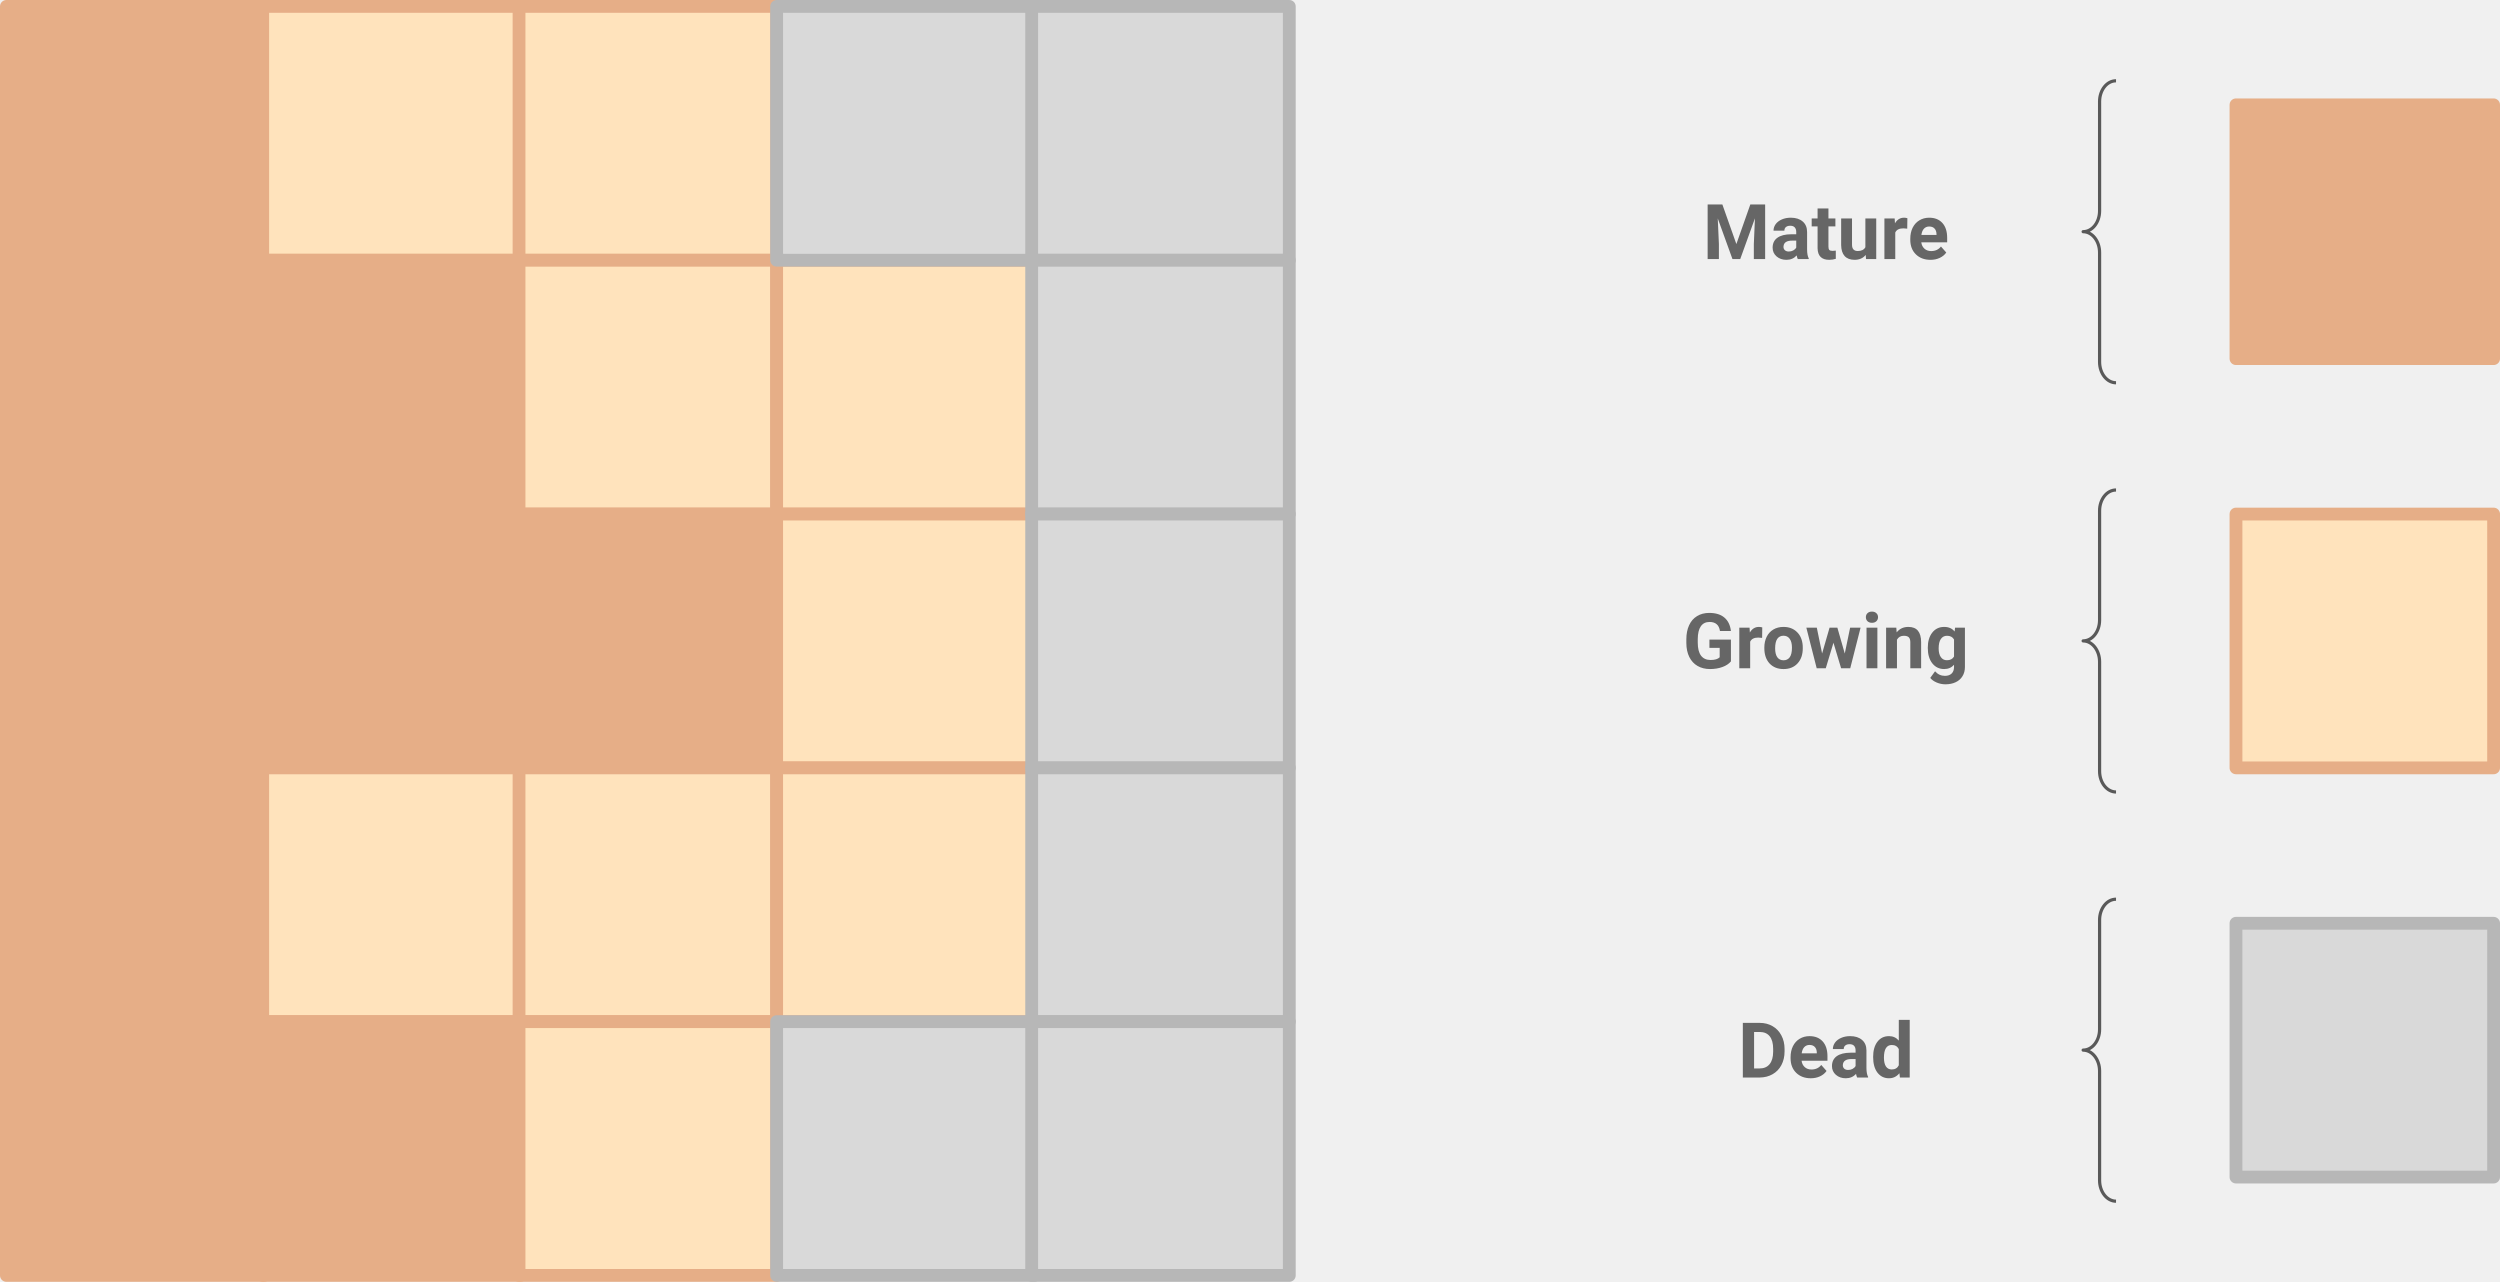
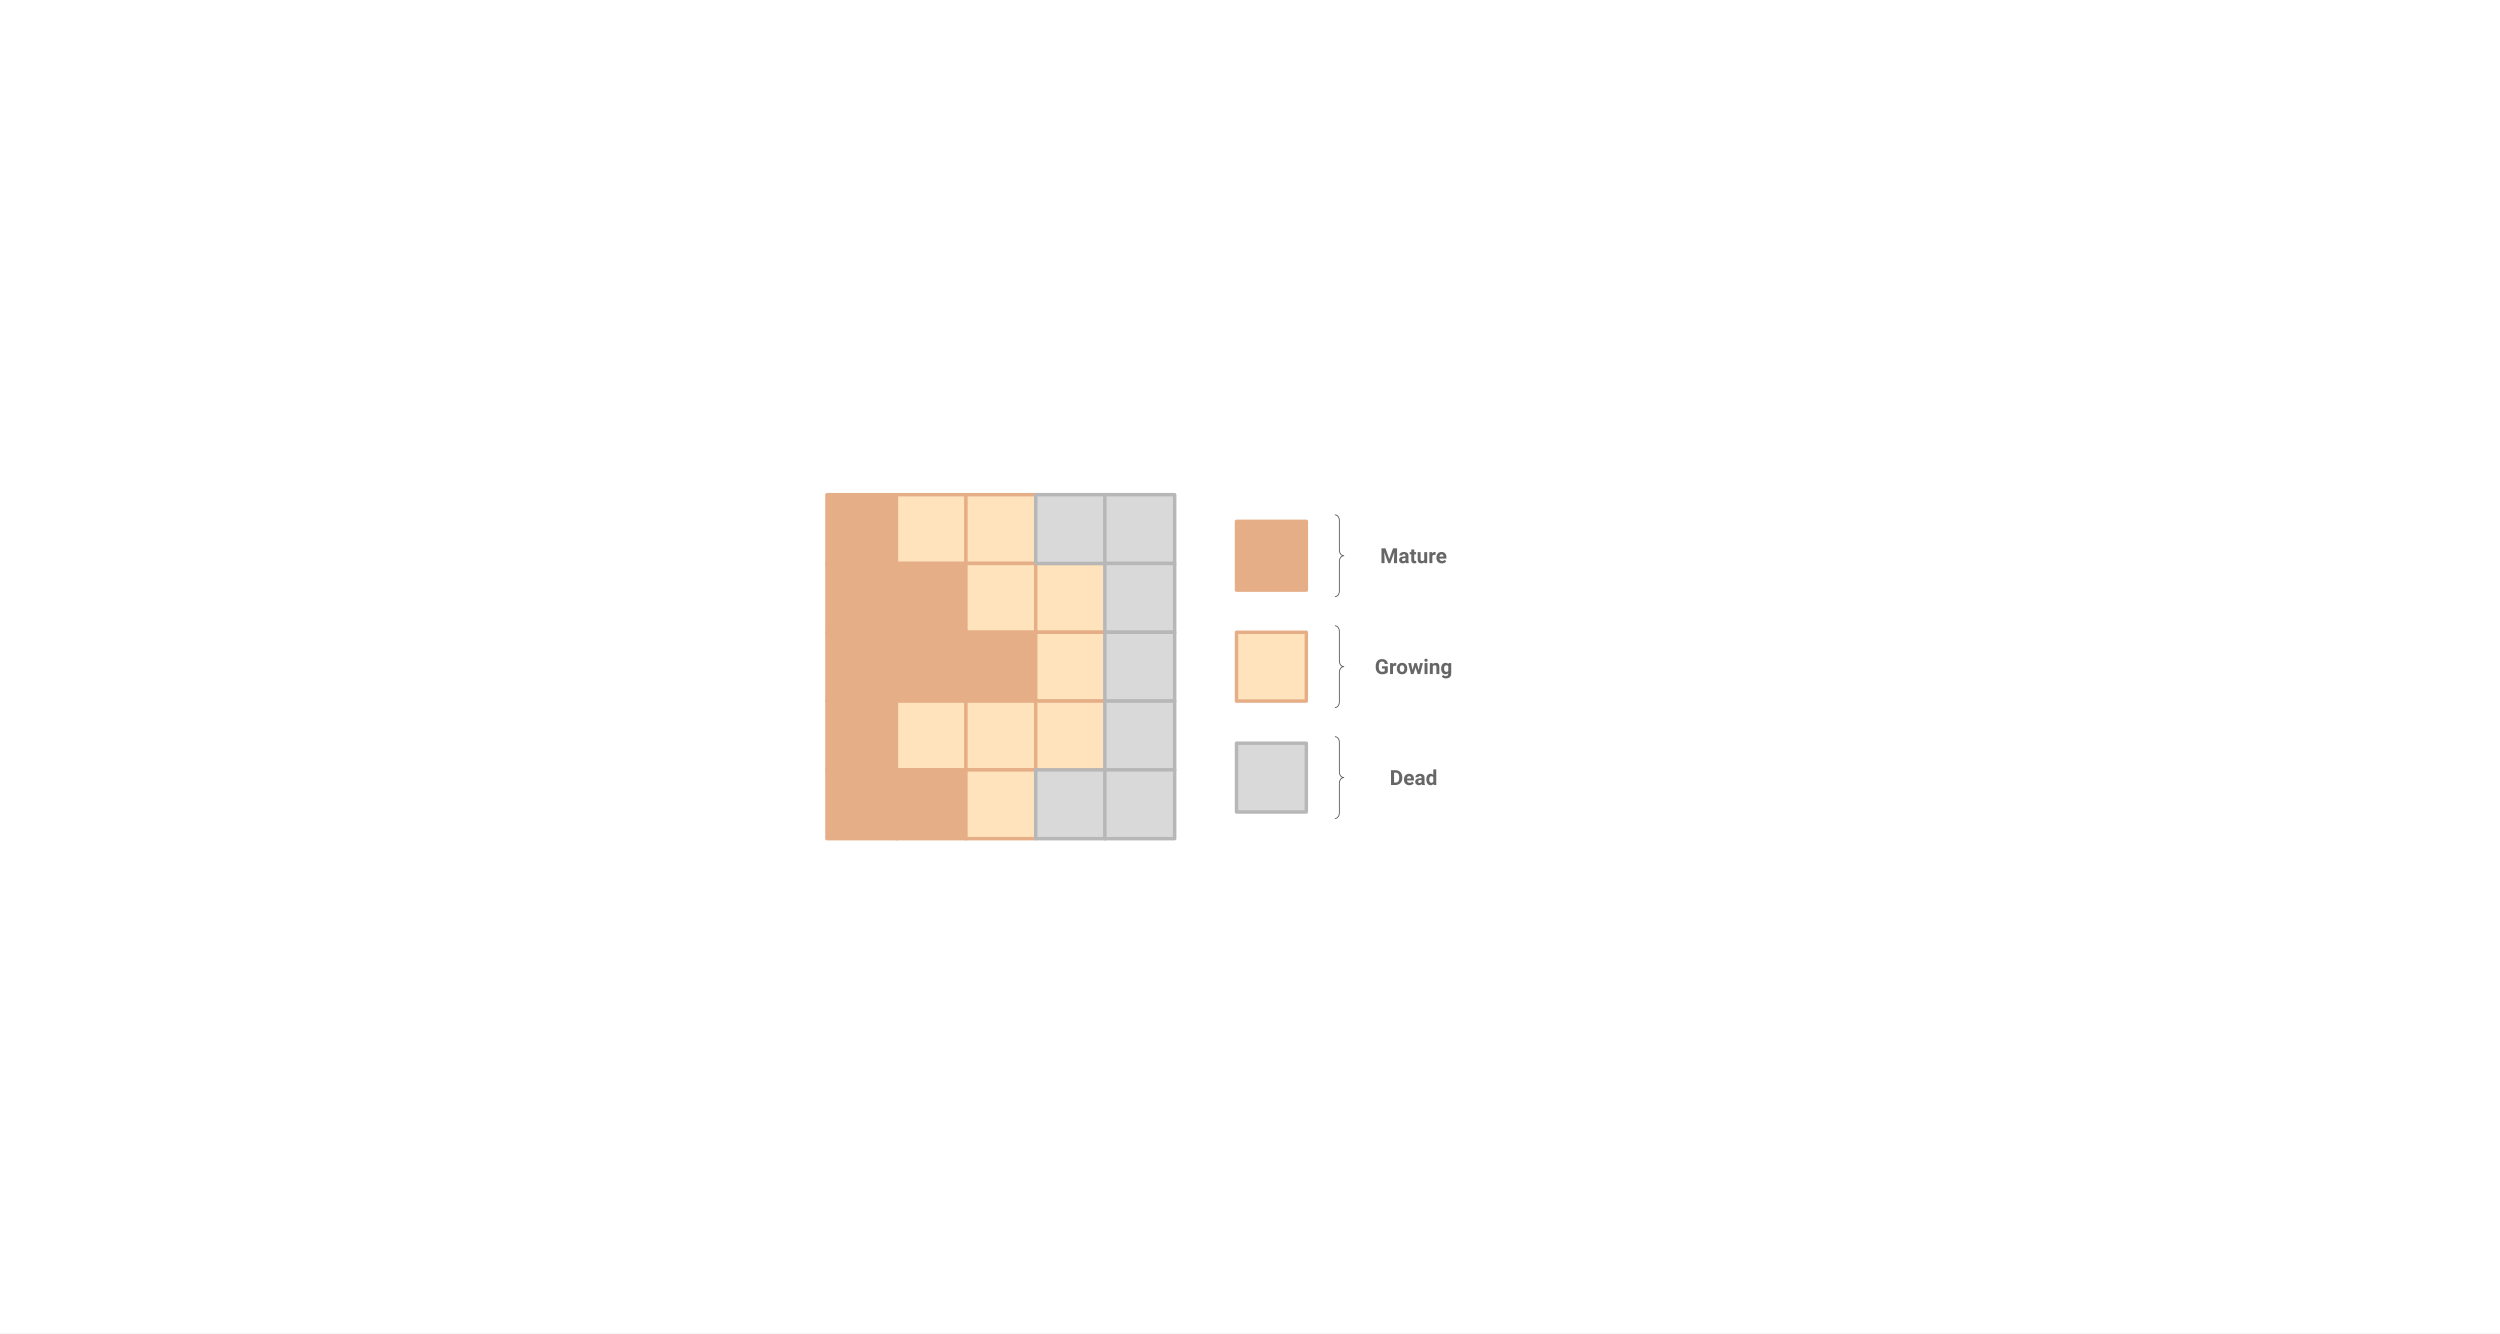
- <svg xmlns="http://www.w3.org/2000/svg" version="1.1" viewBox="0 0 780.639 400.257" stroke-miterlimit="10" id="svg151" width="780.639" height="400.257" style="fill:none;stroke:none;stroke-linecap:square;stroke-miterlimit:10">
-   <defs id="defs155" />
+ <svg xmlns="http://www.w3.org/2000/svg" version="1.1" viewBox="0.0 0.0 2880.0 1536.0" fill="none" stroke="none" stroke-linecap="square" stroke-miterlimit="10">
  <clipPath id="g6e326a5eaa_0_0.0">
-     <path d="M 0,0 H 2880 V 1536 H 0 Z" id="path2" style="clip-rule:nonzero" />
+     <path d="m0 0l2880.0 0l0 1536.0l-2880.0 0l0 -1536.0z" clip-rule="nonzero" />
  </clipPath>
-   <g clip-path="url(#g6e326a5eaa_0_0.0)" id="g149" transform="translate(-950.6353,-567.871)">
-     <path d="m 952.635,569.871 h 80.441 v 79.244 h -80.441 z" id="path7" style="fill:#e6ae87;fill-rule:evenodd" />
-     <path d="m 952.635,569.871 h 80.441 v 79.244 h -80.441 z" id="path9" style="fill-rule:evenodd;stroke:#e6ae87;stroke-width:4;stroke-linecap:butt;stroke-linejoin:round" />
-     <path d="m 1032.671,569.871 h 80.441 v 79.244 h -80.441 z" id="path11" style="fill:#ffe3bc;fill-rule:evenodd" />
-     <path d="m 1032.671,569.871 h 80.441 v 79.244 h -80.441 z" id="path13" style="fill-rule:evenodd;stroke:#e6ae87;stroke-width:4;stroke-linecap:butt;stroke-linejoin:round" />
-     <path d="m 1112.708,569.871 h 80.441 v 79.244 h -80.441 z" id="path15" style="fill:#ffe3bc;fill-rule:evenodd" />
-     <path d="m 1112.708,569.871 h 80.441 v 79.244 h -80.441 z" id="path17" style="fill-rule:evenodd;stroke:#e6ae87;stroke-width:4;stroke-linecap:butt;stroke-linejoin:round" />
-     <path d="m 1611.375,687.395 c -2.835,-0.009 -5.134,-2.925 -5.134,-6.514 v -34.153 c 0,-3.589 -2.299,-6.505 -5.134,-6.514 v 0 c 2.835,0.009 5.134,-2.894 5.134,-6.483 v -34.153 0 c 0,-3.589 2.299,-6.491 5.134,-6.482 z" id="path19" style="fill:#000000;fill-opacity:0;fill-rule:evenodd" />
-     <path d="m 1611.375,687.395 c -2.835,-0.009 -5.134,-2.925 -5.134,-6.514 v -34.153 c 0,-3.589 -2.299,-6.505 -5.134,-6.514 v 0 c 2.835,0.009 5.134,-2.894 5.134,-6.483 v -34.153 0 c 0,-3.589 2.299,-6.491 5.134,-6.482" id="path21" style="fill:#000000;fill-opacity:0;fill-rule:evenodd" />
-     <path d="m 1611.375,687.395 c -2.835,-0.009 -5.134,-2.925 -5.134,-6.514 v -34.153 c 0,-3.589 -2.299,-6.505 -5.134,-6.514 v 0 c 2.835,0.009 5.134,-2.894 5.134,-6.483 v -34.153 0 c 0,-3.589 2.299,-6.491 5.134,-6.482" id="path23" style="fill-rule:evenodd;stroke:#595959;stroke-width:1;stroke-linecap:butt;stroke-linejoin:round" />
-     <path d="m 1440.478,617.018 h 160.63 v 46.425 h -160.63 z" id="path25" style="fill:#000000;fill-opacity:0;fill-rule:evenodd" />
-     <path d="m 1488.451,631.708 4.375,12.375 4.359,-12.375 h 4.625 v 17.062 h -3.531 v -4.672 l 0.344,-8.047 -4.594,12.719 h -2.422 l -4.594,-12.703 0.359,8.031 v 4.672 h -3.516 v -17.062 z m 23.555,17.062 q -0.234,-0.453 -0.344,-1.141 -1.234,1.375 -3.203,1.375 -1.859,0 -3.094,-1.078 -1.219,-1.078 -1.219,-2.719 0,-2.016 1.484,-3.094 1.5,-1.078 4.328,-1.094 h 1.562 v -0.719 q 0,-0.891 -0.453,-1.406 -0.453,-0.531 -1.422,-0.531 -0.859,0 -1.344,0.406 -0.484,0.406 -0.484,1.125 h -3.391 q 0,-1.094 0.672,-2.031 0.688,-0.938 1.922,-1.469 1.25,-0.547 2.797,-0.547 2.344,0 3.719,1.188 1.375,1.172 1.375,3.312 v 5.484 q 0.016,1.812 0.516,2.734 v 0.203 z m -2.812,-2.359 q 0.75,0 1.375,-0.328 0.641,-0.344 0.953,-0.906 v -2.172 h -1.266 q -2.547,0 -2.703,1.75 l -0.016,0.203 q 0,0.641 0.438,1.047 0.453,0.406 1.219,0.406 z m 12.383,-13.438 v 3.109 h 2.172 v 2.484 h -2.172 v 6.328 q 0,0.703 0.266,1.016 0.266,0.297 1.031,0.297 0.562,0 1,-0.078 v 2.562 q -1,0.312 -2.047,0.312 -3.562,0 -3.641,-3.594 v -6.844 h -1.844 v -2.484 h 1.844 v -3.109 z m 11.641,14.5 q -1.25,1.531 -3.469,1.531 -2.031,0 -3.109,-1.172 -1.062,-1.172 -1.094,-3.438 v -8.312 h 3.391 v 8.203 q 0,1.969 1.797,1.969 1.734,0 2.375,-1.188 v -8.984 h 3.391 v 12.688 h -3.188 z m 12.961,-8.203 q -0.688,-0.094 -1.219,-0.094 -1.922,0 -2.516,1.297 v 8.297 h -3.391 v -12.688 h 3.203 l 0.094,1.516 q 1.016,-1.75 2.828,-1.75 0.562,0 1.047,0.156 z m 7.25,9.734 q -2.797,0 -4.547,-1.703 -1.75,-1.719 -1.75,-4.562 v -0.328 q 0,-1.922 0.734,-3.422 0.75,-1.5 2.094,-2.312 1.359,-0.828 3.094,-0.828 2.594,0 4.094,1.641 1.5,1.641 1.5,4.656 v 1.391 h -8.078 q 0.156,1.234 0.984,1.984 0.828,0.75 2.094,0.75 1.953,0 3.062,-1.422 l 1.656,1.875 q -0.75,1.078 -2.062,1.688 -1.297,0.594 -2.875,0.594 z m -0.391,-10.406 q -1,0 -1.641,0.688 -0.625,0.672 -0.797,1.938 h 4.719 v -0.266 q -0.031,-1.125 -0.625,-1.734 -0.578,-0.625 -1.656,-0.625 z" id="path27" style="fill:#666666;fill-rule:nonzero" />
-     <path d="m 952.635,649.13 h 80.441 v 79.244 h -80.441 z" id="path29" style="fill:#e6ae87;fill-rule:evenodd" />
-     <path d="m 952.635,649.13 h 80.441 v 79.244 h -80.441 z" id="path31" style="fill-rule:evenodd;stroke:#e6ae87;stroke-width:4;stroke-linecap:butt;stroke-linejoin:round" />
-     <path d="m 1032.671,649.13 h 80.441 v 79.244 h -80.441 z" id="path33" style="fill:#e6ae87;fill-rule:evenodd" />
-     <path d="m 1032.671,649.13 h 80.441 v 79.244 h -80.441 z" id="path35" style="fill-rule:evenodd;stroke:#e6ae87;stroke-width:4;stroke-linecap:butt;stroke-linejoin:round" />
-     <path d="m 1112.708,649.13 h 80.441 v 79.244 h -80.441 z" id="path37" style="fill:#ffe3bc;fill-rule:evenodd" />
-     <path d="m 1112.708,649.13 h 80.441 v 79.244 h -80.441 z" id="path39" style="fill-rule:evenodd;stroke:#e6ae87;stroke-width:4;stroke-linecap:butt;stroke-linejoin:round" />
-     <path d="m 952.635,728.389 h 80.441 v 79.244 h -80.441 z" id="path41" style="fill:#e6ae87;fill-rule:evenodd" />
-     <path d="m 952.635,728.389 h 80.441 v 79.244 h -80.441 z" id="path43" style="fill-rule:evenodd;stroke:#e6ae87;stroke-width:4;stroke-linecap:butt;stroke-linejoin:round" />
-     <path d="m 1032.671,728.389 h 80.441 v 79.244 h -80.441 z" id="path45" style="fill:#e6ae87;fill-rule:evenodd" />
-     <path d="m 1032.671,728.389 h 80.441 v 79.244 h -80.441 z" id="path47" style="fill-rule:evenodd;stroke:#e6ae87;stroke-width:4;stroke-linecap:butt;stroke-linejoin:round" />
-     <path d="m 1112.708,728.389 h 80.441 v 79.244 h -80.441 z" id="path49" style="fill:#e6ae87;fill-rule:evenodd" />
-     <path d="m 1112.708,728.389 h 80.441 v 79.244 h -80.441 z" id="path51" style="fill-rule:evenodd;stroke:#e6ae87;stroke-width:4;stroke-linecap:butt;stroke-linejoin:round" />
-     <path d="m 1193.149,649.131 h 80.441 v 79.244 h -80.441 z" id="path53" style="fill:#ffe3bc;fill-rule:evenodd" />
-     <path d="m 1193.149,649.131 h 80.441 v 79.244 h -80.441 z" id="path55" style="fill-rule:evenodd;stroke:#e6ae87;stroke-width:4;stroke-linecap:butt;stroke-linejoin:round" />
-     <path d="m 1193.149,728.39 h 80.441 v 79.244 h -80.441 z" id="path57" style="fill:#ffe3bc;fill-rule:evenodd" />
-     <path d="m 1193.149,728.39 h 80.441 v 79.244 h -80.441 z" id="path59" style="fill-rule:evenodd;stroke:#e6ae87;stroke-width:4;stroke-linecap:butt;stroke-linejoin:round" />
-     <path d="m 952.635,807.633 h 80.441 v 79.244 h -80.441 z" id="path61" style="fill:#e6ae87;fill-rule:evenodd" />
-     <path d="m 952.635,807.633 h 80.441 v 79.244 h -80.441 z" id="path63" style="fill-rule:evenodd;stroke:#e6ae87;stroke-width:4;stroke-linecap:butt;stroke-linejoin:round" />
-     <path d="m 1032.671,807.633 h 80.441 v 79.244 h -80.441 z" id="path65" style="fill:#ffe3bc;fill-rule:evenodd" />
-     <path d="m 1032.671,807.633 h 80.441 v 79.244 h -80.441 z" id="path67" style="fill-rule:evenodd;stroke:#e6ae87;stroke-width:4;stroke-linecap:butt;stroke-linejoin:round" />
-     <path d="m 1112.708,807.633 h 80.441 v 79.244 h -80.441 z" id="path69" style="fill:#ffe3bc;fill-rule:evenodd" />
-     <path d="m 1112.708,807.633 h 80.441 v 79.244 h -80.441 z" id="path71" style="fill-rule:evenodd;stroke:#e6ae87;stroke-width:4;stroke-linecap:butt;stroke-linejoin:round" />
-     <path d="m 1193.149,807.634 h 80.441 v 79.244 h -80.441 z" id="path73" style="fill:#ffe3bc;fill-rule:evenodd" />
-     <path d="m 1193.149,807.634 h 80.441 v 79.244 h -80.441 z" id="path75" style="fill-rule:evenodd;stroke:#e6ae87;stroke-width:4;stroke-linecap:butt;stroke-linejoin:round" />
-     <path d="m 952.635,886.882 h 80.441 v 79.244 h -80.441 z" id="path77" style="fill:#e6ae87;fill-rule:evenodd" />
-     <path d="m 952.635,886.882 h 80.441 v 79.244 h -80.441 z" id="path79" style="fill-rule:evenodd;stroke:#e6ae87;stroke-width:4;stroke-linecap:butt;stroke-linejoin:round" />
-     <path d="m 1032.671,886.882 h 80.441 v 79.244 h -80.441 z" id="path81" style="fill:#e6ae87;fill-rule:evenodd" />
-     <path d="m 1032.671,886.882 h 80.441 v 79.244 h -80.441 z" id="path83" style="fill-rule:evenodd;stroke:#e6ae87;stroke-width:4;stroke-linecap:butt;stroke-linejoin:round" />
-     <path d="m 1112.708,886.882 h 80.441 v 79.244 h -80.441 z" id="path85" style="fill:#ffe3bc;fill-rule:evenodd" />
-     <path d="m 1112.708,886.882 h 80.441 v 79.244 h -80.441 z" id="path87" style="fill-rule:evenodd;stroke:#e6ae87;stroke-width:4;stroke-linecap:butt;stroke-linejoin:round" />
-     <path d="m 1611.375,815.176 c -2.835,-0.009 -5.134,-2.925 -5.134,-6.514 v -34.153 c 0,-3.589 -2.299,-6.505 -5.134,-6.514 v 0 c 2.835,0.009 5.134,-2.894 5.134,-6.483 v -34.153 0 c 0,-3.589 2.299,-6.491 5.134,-6.482 z" id="path89" style="fill:#000000;fill-opacity:0;fill-rule:evenodd" />
-     <path d="m 1611.375,815.176 c -2.835,-0.009 -5.134,-2.925 -5.134,-6.514 v -34.153 c 0,-3.589 -2.299,-6.505 -5.134,-6.514 v 0 c 2.835,0.009 5.134,-2.894 5.134,-6.483 v -34.153 0 c 0,-3.589 2.299,-6.491 5.134,-6.482" id="path91" style="fill:#000000;fill-opacity:0;fill-rule:evenodd" />
-     <path d="m 1611.375,815.176 c -2.835,-0.009 -5.134,-2.925 -5.134,-6.514 v -34.153 c 0,-3.589 -2.299,-6.505 -5.134,-6.514 v 0 c 2.835,0.009 5.134,-2.894 5.134,-6.483 v -34.153 0 c 0,-3.589 2.299,-6.491 5.134,-6.482" id="path93" style="fill-rule:evenodd;stroke:#595959;stroke-width:1;stroke-linecap:butt;stroke-linejoin:round" />
-     <path d="m 1440.478,744.798 h 160.63 v 46.425 h -160.63 z" id="path95" style="fill:#000000;fill-opacity:0;fill-rule:evenodd" />
-     <path d="m 1491.129,774.395 q -0.953,1.141 -2.688,1.766 -1.734,0.625 -3.844,0.625 -2.219,0 -3.891,-0.969 -1.672,-0.969 -2.578,-2.797 -0.906,-1.844 -0.922,-4.328 v -1.172 q 0,-2.547 0.859,-4.406 0.859,-1.875 2.484,-2.859 1.625,-1 3.797,-1 3.031,0 4.734,1.453 1.719,1.438 2.047,4.203 h -3.422 q -0.234,-1.469 -1.047,-2.141 -0.797,-0.688 -2.203,-0.688 -1.797,0 -2.734,1.359 -0.938,1.344 -0.953,4 v 1.094 q 0,2.688 1.016,4.062 1.031,1.359 3,1.359 1.984,0 2.828,-0.844 v -2.938 h -3.203 v -2.594 h 6.719 z m 9.738,-7.344 q -0.688,-0.094 -1.219,-0.094 -1.922,0 -2.516,1.297 v 8.297 h -3.391 v -12.688 h 3.203 l 0.094,1.516 q 1.016,-1.75 2.828,-1.75 0.562,0 1.047,0.156 z m 0.691,3.047 q 0,-1.891 0.719,-3.359 0.734,-1.484 2.094,-2.297 1.359,-0.812 3.172,-0.812 2.562,0 4.188,1.578 1.625,1.562 1.812,4.266 l 0.016,0.859 q 0,2.922 -1.625,4.688 -1.625,1.766 -4.375,1.766 -2.734,0 -4.375,-1.75 -1.625,-1.766 -1.625,-4.797 z m 3.375,0.234 q 0,1.812 0.672,2.766 0.688,0.953 1.953,0.953 1.234,0 1.922,-0.938 0.703,-0.953 0.703,-3.016 0,-1.781 -0.703,-2.75 -0.688,-0.969 -1.938,-0.969 -1.25,0 -1.938,0.969 -0.672,0.969 -0.672,2.984 z m 21.742,1.609 1.672,-8.078 h 3.266 l -3.234,12.688 h -2.844 l -2.391,-7.984 -2.406,7.984 h -2.828 l -3.234,-12.688 h 3.266 l 1.656,8.062 2.328,-8.062 h 2.438 z m 10.184,4.609 h -3.391 v -12.688 h 3.391 z m -3.594,-15.969 q 0,-0.75 0.5,-1.234 0.516,-0.5 1.391,-0.5 0.875,0 1.391,0.5 0.516,0.484 0.516,1.234 0,0.781 -0.531,1.281 -0.516,0.484 -1.375,0.484 -0.844,0 -1.375,-0.484 -0.516,-0.5 -0.516,-1.281 z m 9.504,3.281 0.109,1.469 q 1.359,-1.703 3.641,-1.703 2.016,0 3,1.188 0.984,1.188 1,3.547 v 8.188 h -3.375 v -8.109 q 0,-1.078 -0.469,-1.562 -0.469,-0.484 -1.562,-0.484 -1.438,0 -2.141,1.219 v 8.938 h -3.391 v -12.688 z m 9.832,6.25 q 0,-2.922 1.391,-4.703 1.391,-1.781 3.734,-1.781 2.094,0 3.25,1.438 l 0.141,-1.203 h 3.078 v 12.266 q 0,1.672 -0.766,2.891 -0.75,1.234 -2.125,1.875 -1.375,0.656 -3.203,0.656 -1.406,0 -2.734,-0.562 -1.312,-0.562 -2,-1.438 l 1.5,-2.062 q 1.266,1.422 3.078,1.422 1.344,0 2.094,-0.719 0.75,-0.719 0.75,-2.047 v -0.688 q -1.172,1.328 -3.078,1.328 -2.281,0 -3.703,-1.781 -1.406,-1.797 -1.406,-4.75 z m 3.391,0.25 q 0,1.719 0.688,2.703 0.688,0.969 1.891,0.969 1.547,0 2.219,-1.156 v -5.328 q -0.672,-1.156 -2.188,-1.156 -1.219,0 -1.922,1 -0.688,0.984 -0.688,2.969 z" id="path97" style="fill:#666666;fill-rule:nonzero" />
-     <path d="m 1611.375,942.955 c -2.835,-0.009 -5.134,-2.925 -5.134,-6.514 v -34.153 c 0,-3.589 -2.299,-6.505 -5.134,-6.514 v 0 c 2.835,0.009 5.134,-2.894 5.134,-6.483 v -34.153 0 c 0,-3.589 2.299,-6.491 5.134,-6.482 z" id="path99" style="fill:#000000;fill-opacity:0;fill-rule:evenodd" />
-     <path d="m 1611.375,942.955 c -2.835,-0.009 -5.134,-2.925 -5.134,-6.514 v -34.153 c 0,-3.589 -2.299,-6.505 -5.134,-6.514 v 0 c 2.835,0.009 5.134,-2.894 5.134,-6.483 v -34.153 0 c 0,-3.589 2.299,-6.491 5.134,-6.482" id="path101" style="fill:#000000;fill-opacity:0;fill-rule:evenodd" />
-     <path d="m 1611.375,942.955 c -2.835,-0.009 -5.134,-2.925 -5.134,-6.514 v -34.153 c 0,-3.589 -2.299,-6.505 -5.134,-6.514 v 0 c 2.835,0.009 5.134,-2.894 5.134,-6.483 v -34.153 0 c 0,-3.589 2.299,-6.491 5.134,-6.482" id="path103" style="fill-rule:evenodd;stroke:#595959;stroke-width:1;stroke-linecap:butt;stroke-linejoin:round" />
-     <path d="m 1440.478,872.578 h 160.63 v 46.425 h -160.63 z" id="path105" style="fill:#000000;fill-opacity:0;fill-rule:evenodd" />
-     <path d="m 1494.843,904.331 v -17.062 h 5.25 q 2.25,0 4.016,1.016 1.781,1.016 2.766,2.891 1,1.859 1,4.234 v 0.781 q 0,2.391 -0.984,4.25 -0.969,1.844 -2.75,2.859 -1.781,1.016 -4.016,1.031 z m 3.516,-14.219 v 11.391 h 1.688 q 2.062,0 3.156,-1.344 1.094,-1.344 1.109,-3.859 v -0.906 q 0,-2.594 -1.078,-3.938 -1.078,-1.344 -3.141,-1.344 z m 17.691,14.453 q -2.797,0 -4.547,-1.703 -1.75,-1.719 -1.75,-4.562 v -0.328 q 0,-1.922 0.734,-3.422 0.75,-1.5 2.094,-2.312 1.359,-0.828 3.094,-0.828 2.594,0 4.094,1.641 1.5,1.641 1.5,4.656 v 1.391 h -8.078 q 0.156,1.234 0.984,1.984 0.828,0.75 2.094,0.75 1.953,0 3.062,-1.422 l 1.656,1.875 q -0.75,1.078 -2.062,1.688 -1.297,0.594 -2.875,0.594 z m -0.391,-10.406 q -1,0 -1.641,0.688 -0.625,0.672 -0.797,1.938 h 4.719 v -0.266 q -0.031,-1.125 -0.625,-1.734 -0.578,-0.625 -1.656,-0.625 z m 14.879,10.172 q -0.234,-0.453 -0.344,-1.141 -1.234,1.375 -3.203,1.375 -1.859,0 -3.094,-1.078 -1.219,-1.078 -1.219,-2.719 0,-2.016 1.484,-3.094 1.5,-1.078 4.328,-1.094 h 1.562 v -0.719 q 0,-0.891 -0.453,-1.406 -0.453,-0.531 -1.422,-0.531 -0.859,0 -1.344,0.406 -0.484,0.406 -0.484,1.125 h -3.391 q 0,-1.094 0.672,-2.031 0.688,-0.938 1.922,-1.469 1.25,-0.547 2.797,-0.547 2.344,0 3.719,1.188 1.375,1.172 1.375,3.312 v 5.484 q 0.016,1.812 0.516,2.734 v 0.203 z m -2.812,-2.359 q 0.75,0 1.375,-0.328 0.641,-0.344 0.953,-0.906 v -2.172 h -1.266 q -2.547,0 -2.703,1.75 l -0.016,0.203 q 0,0.641 0.438,1.047 0.453,0.406 1.219,0.406 z m 7.805,-4.078 q 0,-2.969 1.328,-4.719 1.328,-1.766 3.641,-1.766 1.844,0 3.047,1.391 v -6.469 h 3.406 v 18 h -3.062 l -0.156,-1.344 q -1.266,1.578 -3.266,1.578 -2.234,0 -3.594,-1.766 -1.344,-1.766 -1.344,-4.906 z m 3.375,0.25 q 0,1.781 0.625,2.734 0.625,0.938 1.812,0.938 1.562,0 2.203,-1.312 v -5.016 q -0.625,-1.312 -2.188,-1.312 -2.453,0 -2.453,3.969 z" id="path107" style="fill:#666666;fill-rule:nonzero" />
-     <path d="m 1648.834,856.169 h 80.441 v 79.244 h -80.441 z" id="path109" style="fill:#d9d9d9;fill-rule:evenodd" />
-     <path d="m 1648.834,856.169 h 80.441 v 79.244 h -80.441 z" id="path111" style="fill-rule:evenodd;stroke:#b7b7b7;stroke-width:4;stroke-linecap:butt;stroke-linejoin:round" />
-     <path d="m 1648.834,728.389 h 80.441 v 79.244 h -80.441 z" id="path113" style="fill:#ffe3bc;fill-rule:evenodd" />
-     <path d="m 1648.834,728.389 h 80.441 v 79.244 h -80.441 z" id="path115" style="fill-rule:evenodd;stroke:#e6ae87;stroke-width:4;stroke-linecap:butt;stroke-linejoin:round" />
-     <path d="m 1648.834,600.608 h 80.441 v 79.244 h -80.441 z" id="path117" style="fill:#e6ae87;fill-rule:evenodd" />
-     <path d="m 1648.834,600.608 h 80.441 v 79.244 h -80.441 z" id="path119" style="fill-rule:evenodd;stroke:#e6ae87;stroke-width:4;stroke-linecap:butt;stroke-linejoin:round" />
-     <path d="m 1193.149,569.872 h 80.441 v 79.244 h -80.441 z" id="path121" style="fill:#d9d9d9;fill-rule:evenodd" />
-     <path d="m 1193.149,569.872 h 80.441 v 79.244 h -80.441 z" id="path123" style="fill-rule:evenodd;stroke:#b7b7b7;stroke-width:4;stroke-linecap:butt;stroke-linejoin:round" />
-     <path d="m 1272.781,569.872 h 80.441 v 79.244 h -80.441 z" id="path125" style="fill:#d9d9d9;fill-rule:evenodd" />
-     <path d="m 1272.781,569.872 h 80.441 v 79.244 h -80.441 z" id="path127" style="fill-rule:evenodd;stroke:#b7b7b7;stroke-width:4;stroke-linecap:butt;stroke-linejoin:round" />
-     <path d="m 1272.781,649.131 h 80.441 v 79.244 h -80.441 z" id="path129" style="fill:#d9d9d9;fill-rule:evenodd" />
-     <path d="m 1272.781,649.131 h 80.441 v 79.244 h -80.441 z" id="path131" style="fill-rule:evenodd;stroke:#b7b7b7;stroke-width:4;stroke-linecap:butt;stroke-linejoin:round" />
-     <path d="m 1272.781,728.39 h 80.441 v 79.244 h -80.441 z" id="path133" style="fill:#d9d9d9;fill-rule:evenodd" />
-     <path d="m 1272.781,728.39 h 80.441 v 79.244 h -80.441 z" id="path135" style="fill-rule:evenodd;stroke:#b7b7b7;stroke-width:4;stroke-linecap:butt;stroke-linejoin:round" />
-     <path d="m 1272.781,807.634 h 80.441 v 79.244 h -80.441 z" id="path137" style="fill:#d9d9d9;fill-rule:evenodd" />
-     <path d="m 1272.781,807.634 h 80.441 v 79.244 h -80.441 z" id="path139" style="fill-rule:evenodd;stroke:#b7b7b7;stroke-width:4;stroke-linecap:butt;stroke-linejoin:round" />
-     <path d="m 1193.149,886.884 h 80.441 v 79.244 h -80.441 z" id="path141" style="fill:#d9d9d9;fill-rule:evenodd" />
-     <path d="m 1193.149,886.884 h 80.441 v 79.244 h -80.441 z" id="path143" style="fill-rule:evenodd;stroke:#b7b7b7;stroke-width:4;stroke-linecap:butt;stroke-linejoin:round" />
-     <path d="m 1272.781,886.884 h 80.441 v 79.244 h -80.441 z" id="path145" style="fill:#d9d9d9;fill-rule:evenodd" />
-     <path d="m 1272.781,886.884 h 80.441 v 79.244 h -80.441 z" id="path147" style="fill-rule:evenodd;stroke:#b7b7b7;stroke-width:4;stroke-linecap:butt;stroke-linejoin:round" />
+   <g clip-path="url(#g6e326a5eaa_0_0.0)">
+     <path fill="#ffffff" d="m0 0l2880.0 0l0 1536.0l-2880.0 0z" fill-rule="evenodd" />
+     <path fill="#e6ae87" d="m952.635 569.871l80.441 0l0 79.244l-80.441 0z" fill-rule="evenodd" />
+     <path stroke="#e6ae87" stroke-width="4.0" stroke-linejoin="round" stroke-linecap="butt" d="m952.635 569.871l80.441 0l0 79.244l-80.441 0z" fill-rule="evenodd" />
+     <path fill="#ffe3bc" d="m1032.671 569.871l80.441 0l0 79.244l-80.441 0z" fill-rule="evenodd" />
+     <path stroke="#e6ae87" stroke-width="4.0" stroke-linejoin="round" stroke-linecap="butt" d="m1032.671 569.871l80.441 0l0 79.244l-80.441 0z" fill-rule="evenodd" />
+     <path fill="#ffe3bc" d="m1112.708 569.871l80.441 0l0 79.244l-80.441 0z" fill-rule="evenodd" />
+     <path stroke="#e6ae87" stroke-width="4.0" stroke-linejoin="round" stroke-linecap="butt" d="m1112.708 569.871l80.441 0l0 79.244l-80.441 0z" fill-rule="evenodd" />
+     <path fill="#000000" fill-opacity="0.0" d="m1537.816 687.385c2.835 -0.009 5.134 -2.925 5.134 -6.514l0 -34.153c0 -3.589 2.299 -6.505 5.134 -6.514l0 0c-2.835 0.009 -5.134 -2.894 -5.134 -6.483l0 -34.153l0 0c0 -3.589 -2.298 -6.491 -5.134 -6.482z" fill-rule="evenodd" />
+     <path fill="#000000" fill-opacity="0.0" d="m1537.816 687.385c2.835 -0.009 5.134 -2.925 5.134 -6.514l0 -34.153c0 -3.589 2.299 -6.505 5.134 -6.514l0 0c-2.835 0.009 -5.134 -2.894 -5.134 -6.483l0 -34.153l0 0c0 -3.589 -2.298 -6.491 -5.134 -6.482" fill-rule="evenodd" />
+     <path stroke="#595959" stroke-width="1.0" stroke-linejoin="round" stroke-linecap="butt" d="m1537.816 687.385c2.835 -0.009 5.134 -2.925 5.134 -6.514l0 -34.153c0 -3.589 2.299 -6.505 5.134 -6.514l0 0c-2.835 0.009 -5.134 -2.894 -5.134 -6.483l0 -34.153l0 0c0 -3.589 -2.298 -6.491 -5.134 -6.482" fill-rule="evenodd" />
+     <path fill="#000000" fill-opacity="0.0" d="m1708.714 617.007l-160.63 0l0 46.425l160.63 0z" fill-rule="evenodd" />
+     <path fill="#666666" d="m1596.057 631.697l4.375 12.375l4.359 -12.375l4.625 0l0 17.062l-3.531 0l0 -4.672l0.344 -8.047l-4.594 12.719l-2.422 0l-4.594 -12.703l0.359 8.031l0 4.672l-3.516 0l0 -17.062l4.594 0zm23.555 17.062q-0.234 -0.453 -0.344 -1.141q-1.234 1.375 -3.203 1.375q-1.859 0 -3.094 -1.078q-1.219 -1.078 -1.219 -2.719q0 -2.016 1.484 -3.094q1.5 -1.078 4.328 -1.094l1.562 0l0 -0.719q0 -0.891 -0.453 -1.406q-0.453 -0.531 -1.422 -0.531q-0.859 0 -1.344 0.406q-0.484 0.406 -0.484 1.125l-3.391 0q0 -1.094 0.672 -2.031q0.688 -0.938 1.922 -1.469q1.25 -0.547 2.797 -0.547q2.344 0 3.719 1.188q1.375 1.172 1.375 3.312l0 5.484q0.016 1.812 0.516 2.734l0 0.203l-3.422 0zm-2.812 -2.359q0.75 0 1.375 -0.328q0.641 -0.344 0.953 -0.906l0 -2.172l-1.266 0q-2.547 0 -2.703 1.75l-0.016 0.203q0 0.641 0.438 1.047q0.453 0.406 1.219 0.406zm12.383 -13.438l0 3.109l2.172 0l0 2.484l-2.172 0l0 6.328q0 0.703 0.266 1.016q0.266 0.297 1.031 0.297q0.562 0 1.0 -0.078l0 2.562q-1.0 0.312 -2.047 0.312q-3.562 0 -3.641 -3.594l0 -6.844l-1.844 0l0 -2.484l1.844 0l0 -3.109l3.391 0zm11.641 14.5q-1.25 1.531 -3.469 1.531q-2.031 0 -3.109 -1.172q-1.062 -1.172 -1.094 -3.438l0 -8.312l3.391 0l0 8.203q0 1.969 1.797 1.969q1.734 0 2.375 -1.188l0 -8.984l3.391 0l0 12.688l-3.188 0l-0.094 -1.297zm12.961 -8.203q-0.688 -0.094 -1.219 -0.094q-1.922 0 -2.516 1.297l0 8.297l-3.391 0l0 -12.688l3.203 0l0.094 1.516q1.016 -1.75 2.828 -1.75q0.562 0 1.047 0.156l-0.047 3.266zm7.25 9.734q-2.797 0 -4.547 -1.703q-1.75 -1.719 -1.75 -4.562l0 -0.328q0 -1.922 0.734 -3.422q0.75 -1.5 2.094 -2.312q1.359 -0.828 3.094 -0.828q2.594 0 4.094 1.641q1.5 1.641 1.5 4.656l0 1.391l-8.078 0q0.156 1.234 0.984 1.984q0.828 0.75 2.094 0.75q1.953 0 3.062 -1.422l1.656 1.875q-0.75 1.078 -2.062 1.688q-1.297 0.594 -2.875 0.594zm-0.391 -10.406q-1.0 0 -1.641 0.688q-0.625 0.672 -0.797 1.938l4.719 0l0 -0.266q-0.031 -1.125 -0.625 -1.734q-0.578 -0.625 -1.656 -0.625z" fill-rule="nonzero" />
+     <path fill="#e6ae87" d="m952.635 649.13l80.441 0l0 79.244l-80.441 0z" fill-rule="evenodd" />
+     <path stroke="#e6ae87" stroke-width="4.0" stroke-linejoin="round" stroke-linecap="butt" d="m952.635 649.13l80.441 0l0 79.244l-80.441 0z" fill-rule="evenodd" />
+     <path fill="#e6ae87" d="m1032.671 649.13l80.441 0l0 79.244l-80.441 0z" fill-rule="evenodd" />
+     <path stroke="#e6ae87" stroke-width="4.0" stroke-linejoin="round" stroke-linecap="butt" d="m1032.671 649.13l80.441 0l0 79.244l-80.441 0z" fill-rule="evenodd" />
+     <path fill="#ffe3bc" d="m1112.708 649.13l80.441 0l0 79.244l-80.441 0z" fill-rule="evenodd" />
+     <path stroke="#e6ae87" stroke-width="4.0" stroke-linejoin="round" stroke-linecap="butt" d="m1112.708 649.13l80.441 0l0 79.244l-80.441 0z" fill-rule="evenodd" />
+     <path fill="#e6ae87" d="m952.635 728.389l80.441 0l0 79.244l-80.441 0z" fill-rule="evenodd" />
+     <path stroke="#e6ae87" stroke-width="4.0" stroke-linejoin="round" stroke-linecap="butt" d="m952.635 728.389l80.441 0l0 79.244l-80.441 0z" fill-rule="evenodd" />
+     <path fill="#e6ae87" d="m1032.671 728.389l80.441 0l0 79.244l-80.441 0z" fill-rule="evenodd" />
+     <path stroke="#e6ae87" stroke-width="4.0" stroke-linejoin="round" stroke-linecap="butt" d="m1032.671 728.389l80.441 0l0 79.244l-80.441 0z" fill-rule="evenodd" />
+     <path fill="#e6ae87" d="m1112.708 728.389l80.441 0l0 79.244l-80.441 0z" fill-rule="evenodd" />
+     <path stroke="#e6ae87" stroke-width="4.0" stroke-linejoin="round" stroke-linecap="butt" d="m1112.708 728.389l80.441 0l0 79.244l-80.441 0z" fill-rule="evenodd" />
+     <path fill="#ffe3bc" d="m1193.149 649.131l80.441 0l0 79.244l-80.441 0z" fill-rule="evenodd" />
+     <path stroke="#e6ae87" stroke-width="4.0" stroke-linejoin="round" stroke-linecap="butt" d="m1193.149 649.131l80.441 0l0 79.244l-80.441 0z" fill-rule="evenodd" />
+     <path fill="#ffe3bc" d="m1193.149 728.39l80.441 0l0 79.244l-80.441 0z" fill-rule="evenodd" />
+     <path stroke="#e6ae87" stroke-width="4.0" stroke-linejoin="round" stroke-linecap="butt" d="m1193.149 728.39l80.441 0l0 79.244l-80.441 0z" fill-rule="evenodd" />
+     <path fill="#e6ae87" d="m952.635 807.633l80.441 0l0 79.244l-80.441 0z" fill-rule="evenodd" />
+     <path stroke="#e6ae87" stroke-width="4.0" stroke-linejoin="round" stroke-linecap="butt" d="m952.635 807.633l80.441 0l0 79.244l-80.441 0z" fill-rule="evenodd" />
+     <path fill="#ffe3bc" d="m1032.671 807.633l80.441 0l0 79.244l-80.441 0z" fill-rule="evenodd" />
+     <path stroke="#e6ae87" stroke-width="4.0" stroke-linejoin="round" stroke-linecap="butt" d="m1032.671 807.633l80.441 0l0 79.244l-80.441 0z" fill-rule="evenodd" />
+     <path fill="#ffe3bc" d="m1112.708 807.633l80.441 0l0 79.244l-80.441 0z" fill-rule="evenodd" />
+     <path stroke="#e6ae87" stroke-width="4.0" stroke-linejoin="round" stroke-linecap="butt" d="m1112.708 807.633l80.441 0l0 79.244l-80.441 0z" fill-rule="evenodd" />
+     <path fill="#ffe3bc" d="m1193.149 807.634l80.441 0l0 79.244l-80.441 0z" fill-rule="evenodd" />
+     <path stroke="#e6ae87" stroke-width="4.0" stroke-linejoin="round" stroke-linecap="butt" d="m1193.149 807.634l80.441 0l0 79.244l-80.441 0z" fill-rule="evenodd" />
+     <path fill="#e6ae87" d="m952.635 886.882l80.441 0l0 79.244l-80.441 0z" fill-rule="evenodd" />
+     <path stroke="#e6ae87" stroke-width="4.0" stroke-linejoin="round" stroke-linecap="butt" d="m952.635 886.882l80.441 0l0 79.244l-80.441 0z" fill-rule="evenodd" />
+     <path fill="#e6ae87" d="m1032.671 886.882l80.441 0l0 79.244l-80.441 0z" fill-rule="evenodd" />
+     <path stroke="#e6ae87" stroke-width="4.0" stroke-linejoin="round" stroke-linecap="butt" d="m1032.671 886.882l80.441 0l0 79.244l-80.441 0z" fill-rule="evenodd" />
+     <path fill="#ffe3bc" d="m1112.708 886.882l80.441 0l0 79.244l-80.441 0z" fill-rule="evenodd" />
+     <path stroke="#e6ae87" stroke-width="4.0" stroke-linejoin="round" stroke-linecap="butt" d="m1112.708 886.882l80.441 0l0 79.244l-80.441 0z" fill-rule="evenodd" />
+     <path fill="#000000" fill-opacity="0.0" d="m1537.816 815.165c2.835 -0.009 5.134 -2.925 5.134 -6.514l0 -34.153c0 -3.589 2.299 -6.505 5.134 -6.514l0 0c-2.835 0.009 -5.134 -2.894 -5.134 -6.483l0 -34.153l0 0c0 -3.589 -2.298 -6.491 -5.134 -6.482z" fill-rule="evenodd" />
+     <path fill="#000000" fill-opacity="0.0" d="m1537.816 815.165c2.835 -0.009 5.134 -2.925 5.134 -6.514l0 -34.153c0 -3.589 2.299 -6.505 5.134 -6.514l0 0c-2.835 0.009 -5.134 -2.894 -5.134 -6.483l0 -34.153l0 0c0 -3.589 -2.298 -6.491 -5.134 -6.482" fill-rule="evenodd" />
+     <path stroke="#595959" stroke-width="1.0" stroke-linejoin="round" stroke-linecap="butt" d="m1537.816 815.165c2.835 -0.009 5.134 -2.925 5.134 -6.514l0 -34.153c0 -3.589 2.299 -6.505 5.134 -6.514l0 0c-2.835 0.009 -5.134 -2.894 -5.134 -6.483l0 -34.153l0 0c0 -3.589 -2.298 -6.491 -5.134 -6.482" fill-rule="evenodd" />
+     <path fill="#000000" fill-opacity="0.0" d="m1708.714 744.788l-160.63 0l0 46.425l160.63 0z" fill-rule="evenodd" />
+     <path fill="#666666" d="m1598.735 774.384q-0.953 1.141 -2.688 1.766q-1.734 0.625 -3.844 0.625q-2.219 0 -3.891 -0.969q-1.672 -0.969 -2.578 -2.797q-0.906 -1.844 -0.922 -4.328l0 -1.172q0 -2.547 0.859 -4.406q0.859 -1.875 2.484 -2.859q1.625 -1.0 3.797 -1.0q3.031 0 4.734 1.453q1.719 1.438 2.047 4.203l-3.422 0q-0.234 -1.469 -1.047 -2.141q-0.797 -0.688 -2.203 -0.688q-1.797 0 -2.734 1.359q-0.938 1.344 -0.953 4.0l0 1.094q0 2.688 1.016 4.062q1.031 1.359 3.0 1.359q1.984 0 2.828 -0.844l0 -2.938l-3.203 0l0 -2.594l6.719 0l0 6.812zm9.738 -7.344q-0.688 -0.094 -1.219 -0.094q-1.922 0 -2.516 1.297l0 8.297l-3.391 0l0 -12.688l3.203 0l0.094 1.516q1.016 -1.75 2.828 -1.75q0.562 0 1.047 0.156l-0.047 3.266zm0.691 3.047q0 -1.891 0.719 -3.359q0.734 -1.484 2.094 -2.297q1.359 -0.812 3.172 -0.812q2.562 0 4.188 1.578q1.625 1.562 1.812 4.266l0.016 0.859q0 2.922 -1.625 4.688q-1.625 1.766 -4.375 1.766q-2.734 0 -4.375 -1.75q-1.625 -1.766 -1.625 -4.797l0 -0.141zm3.375 0.234q0 1.812 0.672 2.766q0.688 0.953 1.953 0.953q1.234 0 1.922 -0.938q0.703 -0.953 0.703 -3.016q0 -1.781 -0.703 -2.75q-0.688 -0.969 -1.938 -0.969q-1.25 0 -1.938 0.969q-0.672 0.969 -0.672 2.984zm21.742 1.609l1.672 -8.078l3.266 0l-3.234 12.688l-2.844 0l-2.391 -7.984l-2.406 7.984l-2.828 0l-3.234 -12.688l3.266 0l1.656 8.062l2.328 -8.062l2.438 0l2.312 8.078zm10.184 4.609l-3.391 0l0 -12.688l3.391 0l0 12.688zm-3.594 -15.969q0 -0.75 0.5 -1.234q0.516 -0.5 1.391 -0.5q0.875 0 1.391 0.5q0.516 0.484 0.516 1.234q0 0.781 -0.531 1.281q-0.516 0.484 -1.375 0.484q-0.844 0 -1.375 -0.484q-0.516 -0.5 -0.516 -1.281zm9.504 3.281l0.109 1.469q1.359 -1.703 3.641 -1.703q2.016 0 3.0 1.188q0.984 1.188 1.0 3.547l0 8.188l-3.375 0l0 -8.109q0 -1.078 -0.469 -1.562q-0.469 -0.484 -1.562 -0.484q-1.438 0 -2.141 1.219l0 8.938l-3.391 0l0 -12.688l3.188 0zm9.832 6.25q0 -2.922 1.391 -4.703q1.391 -1.781 3.734 -1.781q2.094 0 3.25 1.438l0.141 -1.203l3.078 0l0 12.266q0 1.672 -0.766 2.891q-0.75 1.234 -2.125 1.875q-1.375 0.656 -3.203 0.656q-1.406 0 -2.734 -0.562q-1.312 -0.562 -2.0 -1.438l1.5 -2.062q1.266 1.422 3.078 1.422q1.344 0 2.094 -0.719q0.75 -0.719 0.75 -2.047l0 -0.688q-1.172 1.328 -3.078 1.328q-2.281 0 -3.703 -1.781q-1.406 -1.797 -1.406 -4.75l0 -0.141zm3.391 0.25q0 1.719 0.688 2.703q0.688 0.969 1.891 0.969q1.547 0 2.219 -1.156l0 -5.328q-0.672 -1.156 -2.188 -1.156q-1.219 0 -1.922 1.0q-0.688 0.984 -0.688 2.969z" fill-rule="nonzero" />
+     <path fill="#000000" fill-opacity="0.0" d="m1537.816 942.945c2.835 -0.009 5.134 -2.925 5.134 -6.514l0 -34.153c0 -3.589 2.299 -6.505 5.134 -6.514l0 0c-2.835 0.009 -5.134 -2.894 -5.134 -6.483l0 -34.153l0 0c0 -3.589 -2.298 -6.491 -5.134 -6.482z" fill-rule="evenodd" />
+     <path fill="#000000" fill-opacity="0.0" d="m1537.816 942.945c2.835 -0.009 5.134 -2.925 5.134 -6.514l0 -34.153c0 -3.589 2.299 -6.505 5.134 -6.514l0 0c-2.835 0.009 -5.134 -2.894 -5.134 -6.483l0 -34.153l0 0c0 -3.589 -2.298 -6.491 -5.134 -6.482" fill-rule="evenodd" />
+     <path stroke="#595959" stroke-width="1.0" stroke-linejoin="round" stroke-linecap="butt" d="m1537.816 942.945c2.835 -0.009 5.134 -2.925 5.134 -6.514l0 -34.153c0 -3.589 2.299 -6.505 5.134 -6.514l0 0c-2.835 0.009 -5.134 -2.894 -5.134 -6.483l0 -34.153l0 0c0 -3.589 -2.298 -6.491 -5.134 -6.482" fill-rule="evenodd" />
+     <path fill="#000000" fill-opacity="0.0" d="m1708.714 872.567l-160.63 0l0 46.425l160.63 0z" fill-rule="evenodd" />
+     <path fill="#666666" d="m1602.45 904.32l0 -17.062l5.25 0q2.25 0 4.016 1.016q1.781 1.016 2.766 2.891q1.0 1.859 1.0 4.234l0 0.781q0 2.391 -0.984 4.25q-0.969 1.844 -2.75 2.859q-1.781 1.016 -4.016 1.031l-5.281 0zm3.516 -14.219l0 11.391l1.688 0q2.062 0 3.156 -1.344q1.094 -1.344 1.109 -3.859l0 -0.906q0 -2.594 -1.078 -3.938q-1.078 -1.344 -3.141 -1.344l-1.734 0zm17.691 14.453q-2.797 0 -4.547 -1.703q-1.75 -1.719 -1.75 -4.562l0 -0.328q0 -1.922 0.734 -3.422q0.75 -1.5 2.094 -2.312q1.359 -0.828 3.094 -0.828q2.594 0 4.094 1.641q1.5 1.641 1.5 4.656l0 1.391l-8.078 0q0.156 1.234 0.984 1.984q0.828 0.75 2.094 0.75q1.953 0 3.062 -1.422l1.656 1.875q-0.75 1.078 -2.062 1.688q-1.297 0.594 -2.875 0.594zm-0.391 -10.406q-1.0 0 -1.641 0.688q-0.625 0.672 -0.797 1.938l4.719 0l0 -0.266q-0.031 -1.125 -0.625 -1.734q-0.578 -0.625 -1.656 -0.625zm14.879 10.172q-0.234 -0.453 -0.344 -1.141q-1.234 1.375 -3.203 1.375q-1.859 0 -3.094 -1.078q-1.219 -1.078 -1.219 -2.719q0 -2.016 1.484 -3.094q1.5 -1.078 4.328 -1.094l1.562 0l0 -0.719q0 -0.891 -0.453 -1.406q-0.453 -0.531 -1.422 -0.531q-0.859 0 -1.344 0.406q-0.484 0.406 -0.484 1.125l-3.391 0q0 -1.094 0.672 -2.031q0.688 -0.938 1.922 -1.469q1.25 -0.547 2.797 -0.547q2.344 0 3.719 1.188q1.375 1.172 1.375 3.312l0 5.484q0.016 1.812 0.516 2.734l0 0.203l-3.422 0zm-2.812 -2.359q0.75 0 1.375 -0.328q0.641 -0.344 0.953 -0.906l0 -2.172l-1.266 0q-2.547 0 -2.703 1.75l-0.016 0.203q0 0.641 0.438 1.047q0.453 0.406 1.219 0.406zm7.805 -4.078q0 -2.969 1.328 -4.719q1.328 -1.766 3.641 -1.766q1.844 0 3.047 1.391l0 -6.469l3.406 0l0 18.0l-3.062 0l-0.156 -1.344q-1.266 1.578 -3.266 1.578q-2.234 0 -3.594 -1.766q-1.344 -1.766 -1.344 -4.906zm3.375 0.25q0 1.781 0.625 2.734q0.625 0.938 1.812 0.938q1.562 0 2.203 -1.312l0 -5.016q-0.625 -1.312 -2.188 -1.312q-2.453 0 -2.453 3.969z" fill-rule="nonzero" />
+     <path fill="#d9d9d9" d="m1424.456 856.156l80.441 0l0 79.244l-80.441 0z" fill-rule="evenodd" />
+     <path stroke="#b7b7b7" stroke-width="4.0" stroke-linejoin="round" stroke-linecap="butt" d="m1424.456 856.156l80.441 0l0 79.244l-80.441 0z" fill-rule="evenodd" />
+     <path fill="#ffe3bc" d="m1424.456 728.375l80.441 0l0 79.244l-80.441 0z" fill-rule="evenodd" />
+     <path stroke="#e6ae87" stroke-width="4.0" stroke-linejoin="round" stroke-linecap="butt" d="m1424.456 728.375l80.441 0l0 79.244l-80.441 0z" fill-rule="evenodd" />
+     <path fill="#e6ae87" d="m1424.456 600.595l80.441 0l0 79.244l-80.441 0z" fill-rule="evenodd" />
+     <path stroke="#e6ae87" stroke-width="4.0" stroke-linejoin="round" stroke-linecap="butt" d="m1424.456 600.595l80.441 0l0 79.244l-80.441 0z" fill-rule="evenodd" />
+     <path fill="#d9d9d9" d="m1193.149 569.872l80.441 0l0 79.244l-80.441 0z" fill-rule="evenodd" />
+     <path stroke="#b7b7b7" stroke-width="4.0" stroke-linejoin="round" stroke-linecap="butt" d="m1193.149 569.872l80.441 0l0 79.244l-80.441 0z" fill-rule="evenodd" />
+     <path fill="#d9d9d9" d="m1272.781 569.872l80.441 0l0 79.244l-80.441 0z" fill-rule="evenodd" />
+     <path stroke="#b7b7b7" stroke-width="4.0" stroke-linejoin="round" stroke-linecap="butt" d="m1272.781 569.872l80.441 0l0 79.244l-80.441 0z" fill-rule="evenodd" />
+     <path fill="#d9d9d9" d="m1272.781 649.131l80.441 0l0 79.244l-80.441 0z" fill-rule="evenodd" />
+     <path stroke="#b7b7b7" stroke-width="4.0" stroke-linejoin="round" stroke-linecap="butt" d="m1272.781 649.131l80.441 0l0 79.244l-80.441 0z" fill-rule="evenodd" />
+     <path fill="#d9d9d9" d="m1272.781 728.39l80.441 0l0 79.244l-80.441 0z" fill-rule="evenodd" />
+     <path stroke="#b7b7b7" stroke-width="4.0" stroke-linejoin="round" stroke-linecap="butt" d="m1272.781 728.39l80.441 0l0 79.244l-80.441 0z" fill-rule="evenodd" />
+     <path fill="#d9d9d9" d="m1272.781 807.634l80.441 0l0 79.244l-80.441 0z" fill-rule="evenodd" />
+     <path stroke="#b7b7b7" stroke-width="4.0" stroke-linejoin="round" stroke-linecap="butt" d="m1272.781 807.634l80.441 0l0 79.244l-80.441 0z" fill-rule="evenodd" />
+     <path fill="#d9d9d9" d="m1193.149 886.884l80.441 0l0 79.244l-80.441 0z" fill-rule="evenodd" />
+     <path stroke="#b7b7b7" stroke-width="4.0" stroke-linejoin="round" stroke-linecap="butt" d="m1193.149 886.884l80.441 0l0 79.244l-80.441 0z" fill-rule="evenodd" />
+     <path fill="#d9d9d9" d="m1272.781 886.884l80.441 0l0 79.244l-80.441 0z" fill-rule="evenodd" />
+     <path stroke="#b7b7b7" stroke-width="4.0" stroke-linejoin="round" stroke-linecap="butt" d="m1272.781 886.884l80.441 0l0 79.244l-80.441 0z" fill-rule="evenodd" />
  </g>
</svg>
